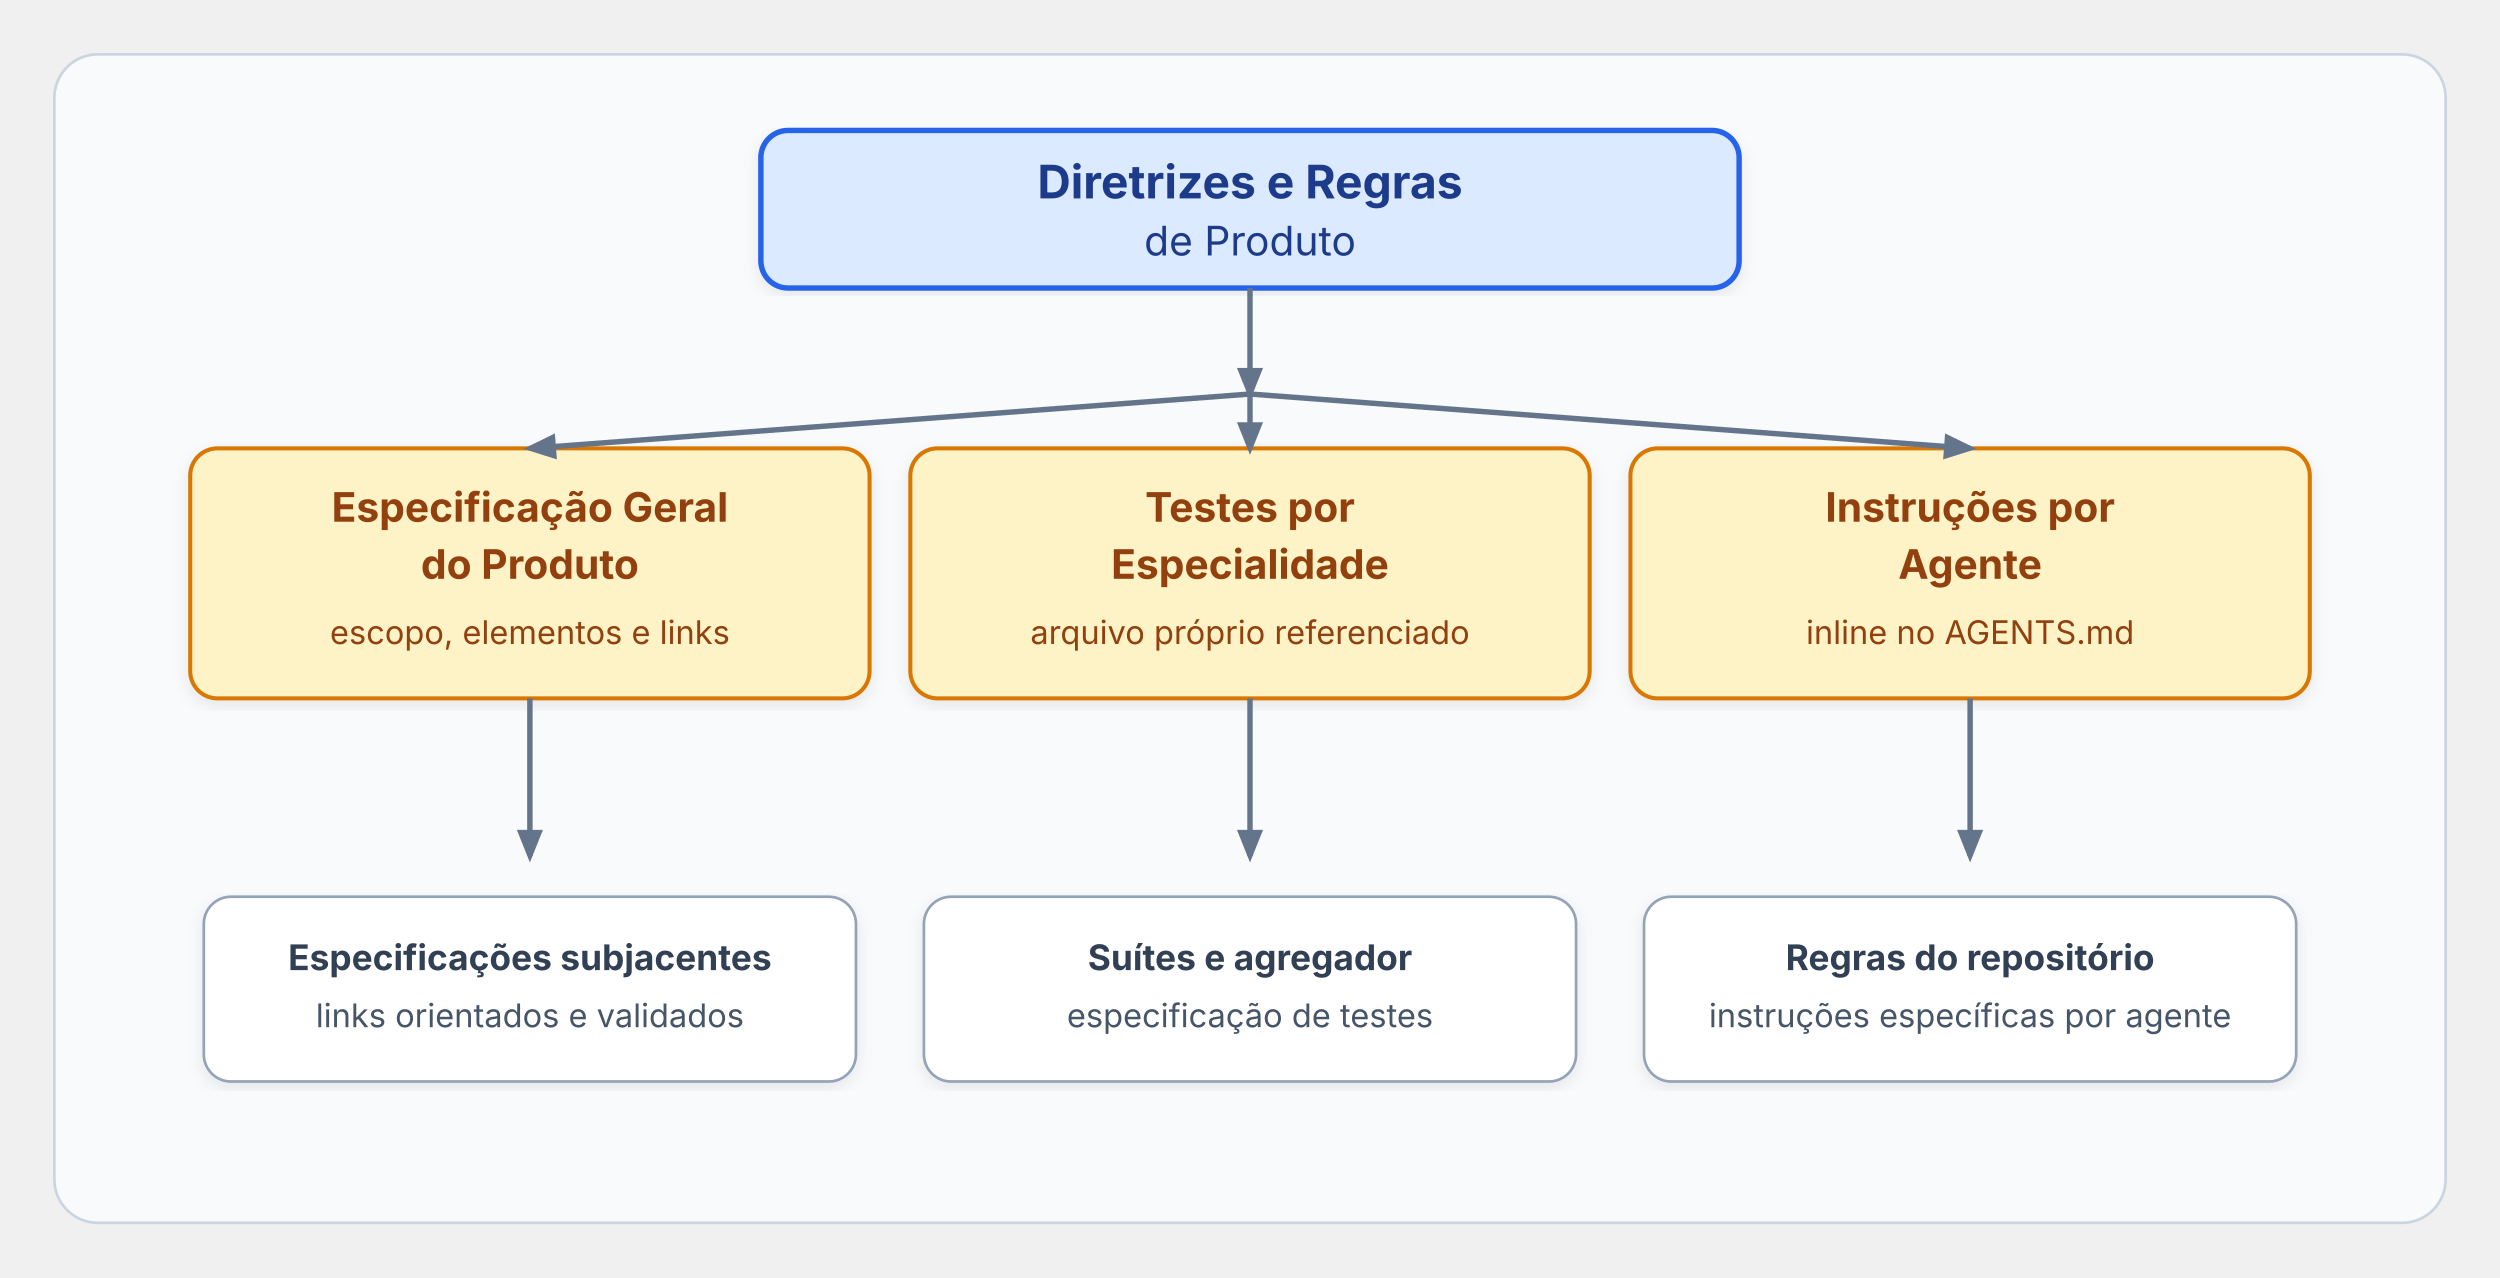
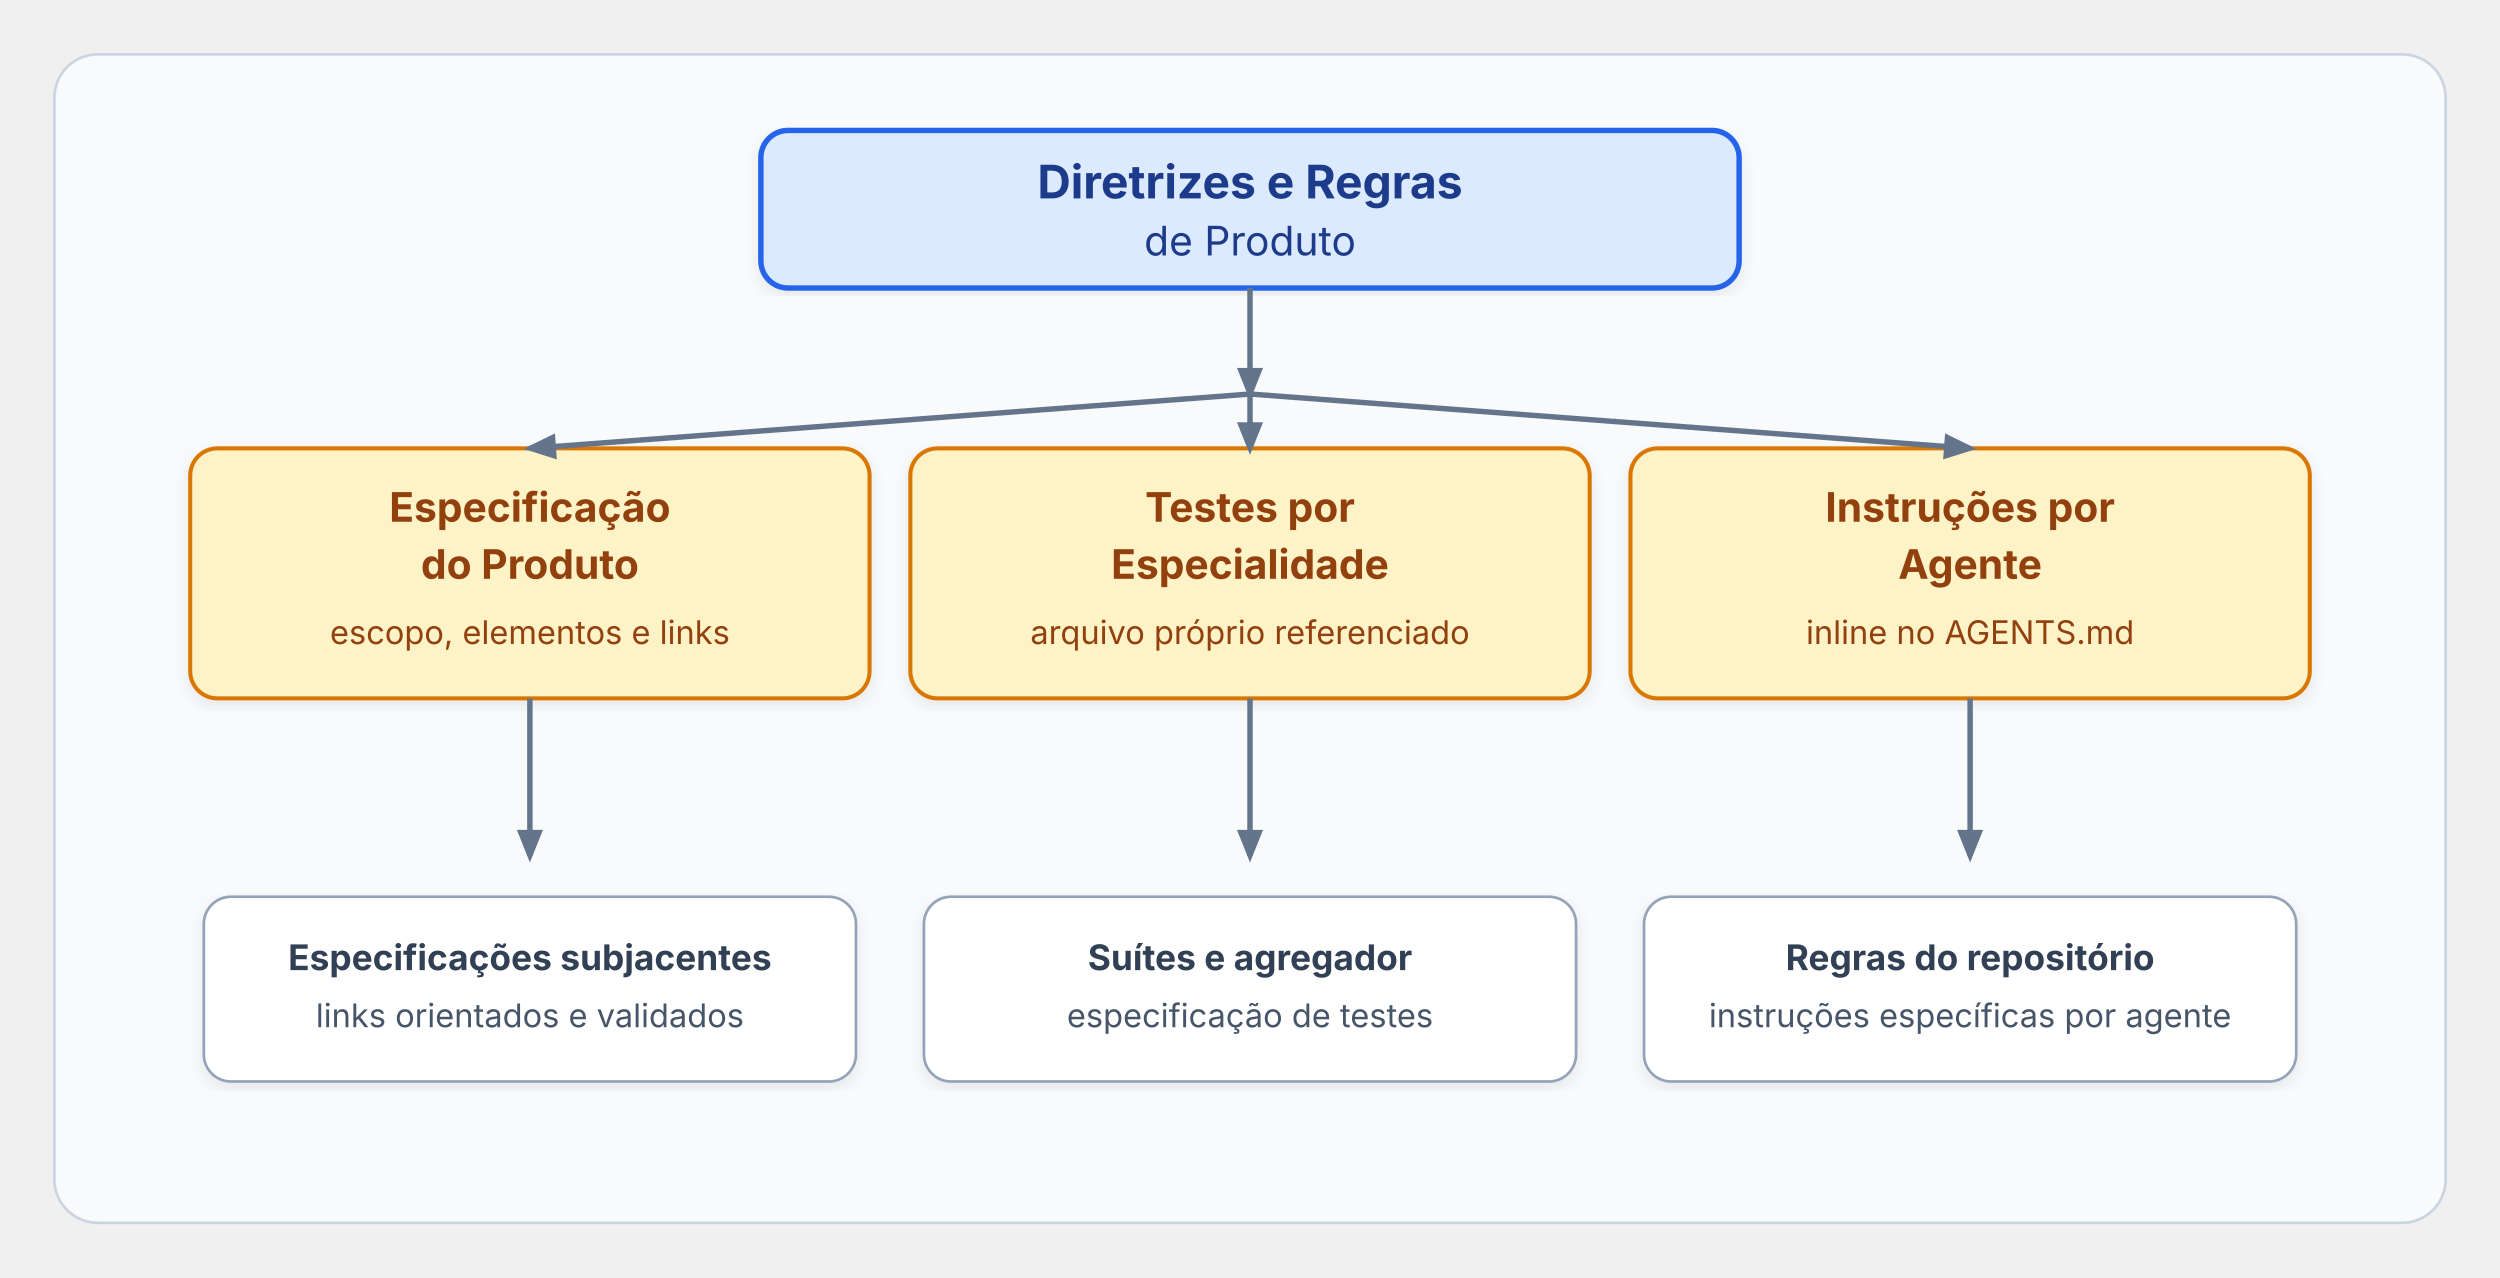
<svg xmlns="http://www.w3.org/2000/svg" viewBox="0 0 920 470" width="100%" height="100%" style="font-family: system-ui, -apple-system, sans-serif;">
  <defs>
    <marker id="arrow" viewBox="0 0 10 10" refX="8" refY="5" markerWidth="6" markerHeight="6" orient="auto">
      <path d="M 0 1 L 10 5 L 0 9 z" fill="#64748b" />
    </marker>
    <filter id="shadow" x="-5%" y="-5%" width="110%" height="110%">
      <feDropShadow dx="0" dy="2" stdDeviation="3" flood-opacity="0.08" />
    </filter>
  </defs>
  <rect x="20" y="20" width="880" height="430" rx="16" fill="#f8fafc" stroke="#cbd5e1" />
  <g filter="url(#shadow)">
    <rect x="280" y="48" width="360" height="58" rx="10" fill="#dbeafe" stroke="#2563eb" stroke-width="2" />
    <text x="460" y="73" font-size="17" fill="#1e3a8a" font-weight="bold" text-anchor="middle">Diretrizes e Regras</text>
    <text x="460" y="94" font-size="15" fill="#1e3a8a" text-anchor="middle">de Produto</text>
  </g>
  <path d="M 460 106 L 460 145" fill="none" stroke="#64748b" stroke-width="2" marker-end="url(#arrow)" />
  <g filter="url(#shadow)">
    <rect x="70" y="165" width="250" height="92" rx="10" fill="#fef3c7" stroke="#d97706" stroke-width="1.5" />
-     <text x="195" y="192" font-size="15" fill="#92400e" font-weight="bold" text-anchor="middle">Especificação Geral</text>
+     <text x="195" y="192" font-size="15" fill="#92400e" font-weight="bold" text-anchor="middle">Especificação</text>
    <text x="195" y="213" font-size="15" fill="#92400e" font-weight="bold" text-anchor="middle">do Produto</text>
    <text x="195" y="237" font-size="12" fill="#92400e" text-anchor="middle">escopo, elementos e links</text>
  </g>
  <g filter="url(#shadow)">
    <rect x="335" y="165" width="250" height="92" rx="10" fill="#fef3c7" stroke="#d97706" stroke-width="1.5" />
    <text x="460" y="192" font-size="15" fill="#92400e" font-weight="bold" text-anchor="middle">Testes por</text>
    <text x="460" y="213" font-size="15" fill="#92400e" font-weight="bold" text-anchor="middle">Especialidade</text>
    <text x="460" y="237" font-size="12" fill="#92400e" text-anchor="middle">arquivo próprio referenciado</text>
  </g>
  <g filter="url(#shadow)">
    <rect x="600" y="165" width="250" height="92" rx="10" fill="#fef3c7" stroke="#d97706" stroke-width="1.5" />
    <text x="725" y="192" font-size="15" fill="#92400e" font-weight="bold" text-anchor="middle">Instruções por</text>
    <text x="725" y="213" font-size="15" fill="#92400e" font-weight="bold" text-anchor="middle">Agente</text>
    <text x="725" y="237" font-size="12" fill="#92400e" text-anchor="middle">inline no AGENTS.md</text>
  </g>
  <path d="M 460 145 L 195 165" fill="none" stroke="#64748b" stroke-width="2" marker-end="url(#arrow)" />
  <path d="M 460 145 L 460 165" fill="none" stroke="#64748b" stroke-width="2" marker-end="url(#arrow)" />
  <path d="M 460 145 L 725 165" fill="none" stroke="#64748b" stroke-width="2" marker-end="url(#arrow)" />
  <path d="M 195 257 L 195 315" fill="none" stroke="#64748b" stroke-width="2" marker-end="url(#arrow)" />
  <g filter="url(#shadow)">
    <rect x="75" y="330" width="240" height="68" rx="10" fill="#ffffff" stroke="#94a3b8" />
    <text x="195" y="357" font-size="13" fill="#334155" font-weight="bold" text-anchor="middle">Especificações subjacentes</text>
    <text x="195" y="378" font-size="12" fill="#475569" text-anchor="middle">links orientados e validados</text>
  </g>
  <path d="M 460 257 L 460 315" fill="none" stroke="#64748b" stroke-width="2" marker-end="url(#arrow)" />
  <g filter="url(#shadow)">
    <rect x="340" y="330" width="240" height="68" rx="10" fill="#ffffff" stroke="#94a3b8" />
    <text x="460" y="357" font-size="13" fill="#334155" font-weight="bold" text-anchor="middle">Suítes e agregador</text>
    <text x="460" y="378" font-size="12" fill="#475569" text-anchor="middle">especificação de testes</text>
  </g>
  <path d="M 725 257 L 725 315" fill="none" stroke="#64748b" stroke-width="2" marker-end="url(#arrow)" />
  <g filter="url(#shadow)">
    <rect x="605" y="330" width="240" height="68" rx="10" fill="#ffffff" stroke="#94a3b8" />
    <text x="725" y="357" font-size="13" fill="#334155" font-weight="bold" text-anchor="middle">Regras do repositório</text>
    <text x="725" y="378" font-size="12" fill="#475569" text-anchor="middle">instruções específicas por agente</text>
  </g>
</svg>
